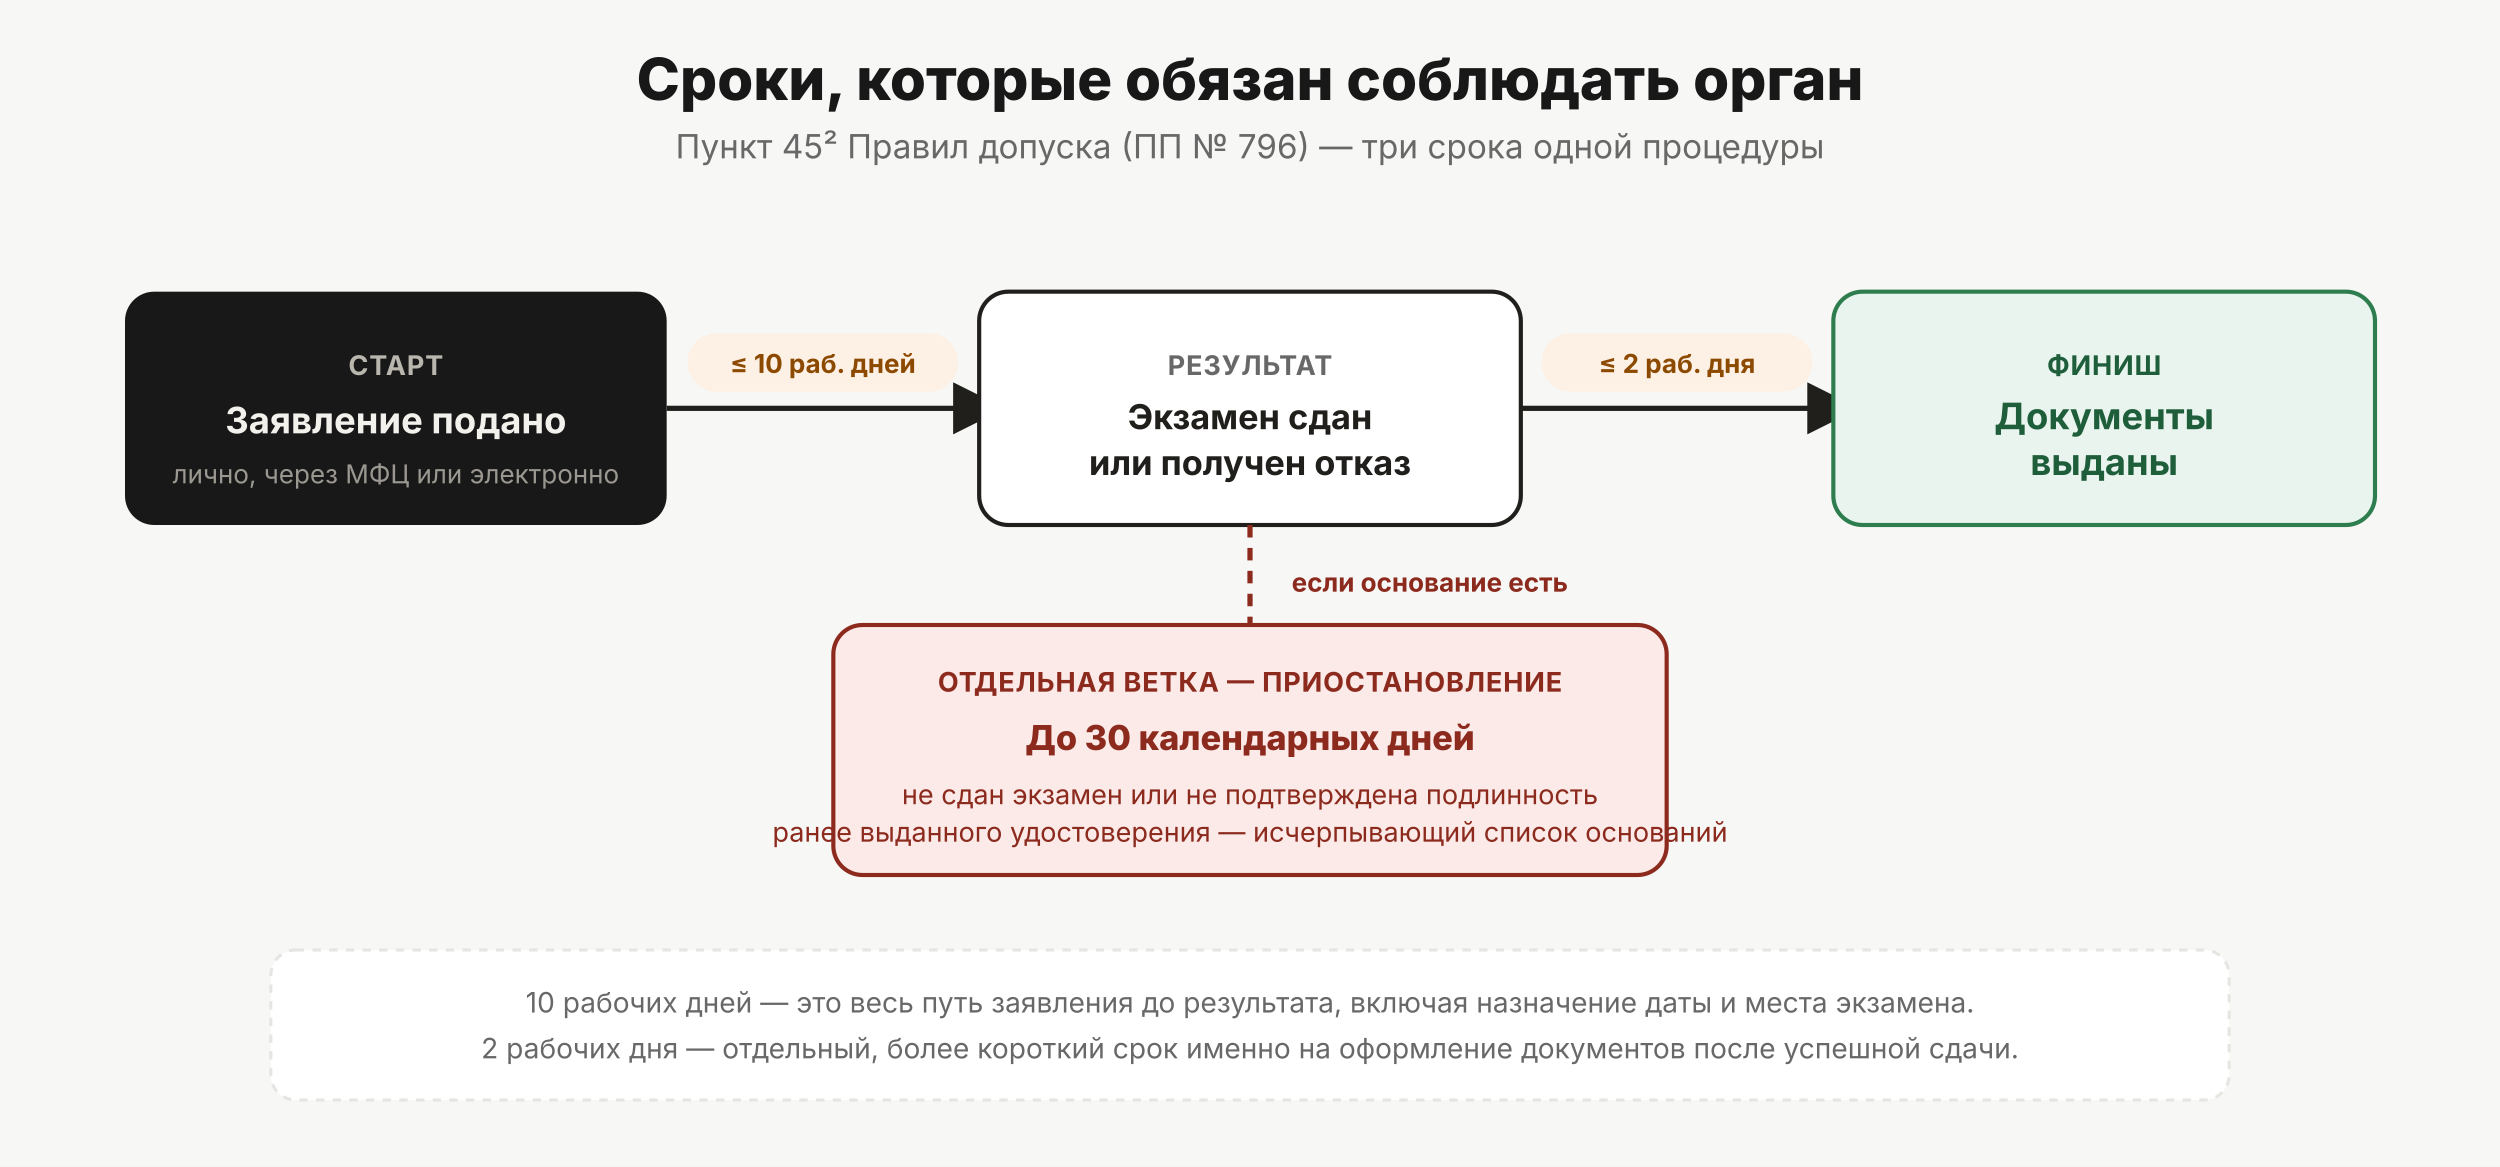
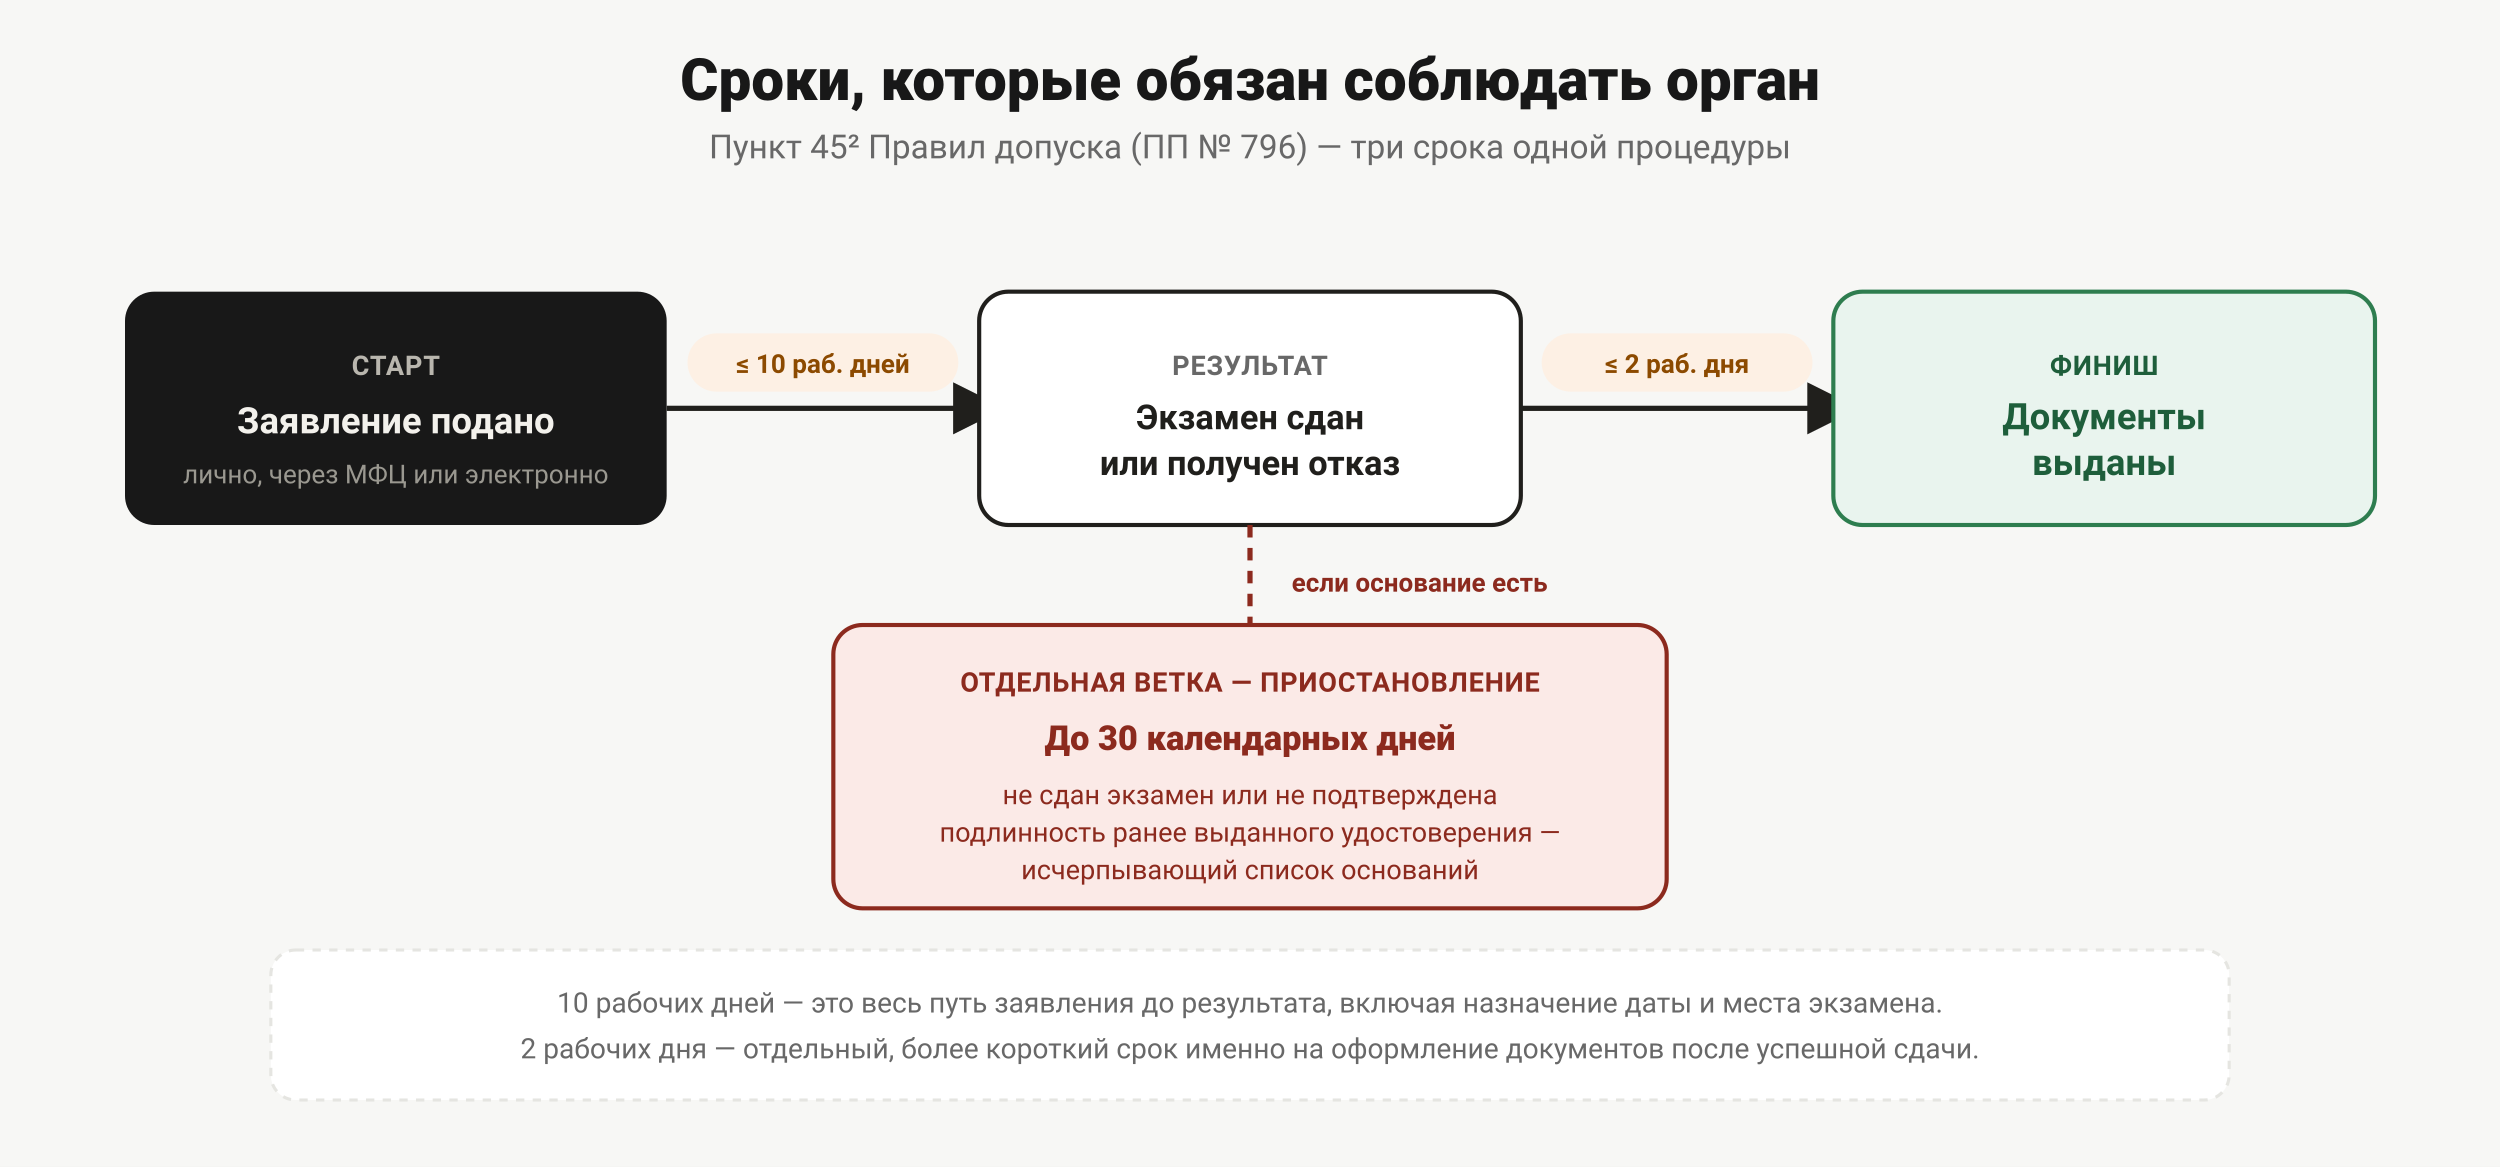
- <svg xmlns="http://www.w3.org/2000/svg" viewBox="0 0 1200 560" font-family="'Manrope', -apple-system, 'Segoe UI', sans-serif" role="img" aria-label="Схема сроков оказания услуги по приёму экзаменов на права тракториста">
+ <svg xmlns="http://www.w3.org/2000/svg" viewBox="0 0 1200 560" font-family="'Manrope', -apple-system, 'Segoe UI', Roboto, Arial, 'Liberation Sans', sans-serif" role="img" aria-label="Схема сроков оказания услуги по приёму экзаменов на права тракториста">
  <rect width="1200" height="560" fill="#F7F7F5" />
  <text x="600" y="48" text-anchor="middle" font-size="28" font-weight="800" fill="#181818">Сроки, которые обязан соблюдать орган</text>
  <text x="600" y="76" text-anchor="middle" font-size="16" fill="#686868">Пункт 45² Правил допуска (ПП № 796) — три срока одной процедуры</text>
  <rect x="60" y="140" width="260" height="112" rx="14" fill="#181818" />
  <text x="190" y="180" text-anchor="middle" font-size="13" font-weight="700" fill="#B9B6AE" letter-spacing="0.4">СТАРТ</text>
  <text x="190" y="208" text-anchor="middle" font-size="17.5" font-weight="700" fill="#F3F1EC">Заявление подано</text>
  <text x="190" y="232" text-anchor="middle" font-size="12.5" fill="#9A9890">лично, через МФЦ или электронно</text>
  <path d="M 320 196 L 470 196" stroke="#201F1C" stroke-width="2.5" marker-end="url(#arrowD2)" />
  <rect x="330" y="160" width="130" height="28" rx="14" fill="#FDF0E4" />
  <text x="395" y="179" text-anchor="middle" font-size="12.5" font-weight="700" fill="#8C4A00">≤ 10 раб. дней</text>
  <rect x="470" y="140" width="260" height="112" rx="14" fill="#FFFFFF" stroke="#201F1C" stroke-width="2" />
  <text x="600" y="180" text-anchor="middle" font-size="13" font-weight="700" fill="#686868" letter-spacing="0.4">РЕЗУЛЬТАТ</text>
  <text x="600" y="206" text-anchor="middle" font-size="16.5" font-weight="700" fill="#201F1C">Экзамен сдан</text>
  <text x="600" y="228" text-anchor="middle" font-size="16.5" font-weight="700" fill="#201F1C">или получен отказ</text>
  <path d="M 730 196 L 880 196" stroke="#201F1C" stroke-width="2.5" marker-end="url(#arrowD2)" />
  <rect x="740" y="160" width="130" height="28" rx="14" fill="#FDF0E4" />
  <text x="805" y="179" text-anchor="middle" font-size="12.5" font-weight="700" fill="#8C4A00">≤ 2 раб. дня</text>
  <rect x="880" y="140" width="260" height="112" rx="14" fill="#E9F4EE" stroke="#2E7D4F" stroke-width="2" />
  <text x="1010" y="180" text-anchor="middle" font-size="13" font-weight="700" fill="#1E5E3B" letter-spacing="0.4">ФИНИШ</text>
  <text x="1010" y="206" text-anchor="middle" font-size="17.5" font-weight="700" fill="#1E5E3B">Документы</text>
  <text x="1010" y="228" text-anchor="middle" font-size="17.5" font-weight="700" fill="#1E5E3B">выданы</text>
  <path d="M 600 252 L 600 300" fill="none" stroke="#8C2A1E" stroke-width="2.5" stroke-dasharray="6 5" />
  <text x="620" y="284" font-size="12.5" font-weight="700" fill="#8C2A1E">если основание есть</text>
-   <rect x="400" y="300" width="400" height="120" rx="14" fill="#FBEAE7" stroke="#8C2A1E" stroke-width="2" />
+   <rect x="400" y="300" width="400" height="136" rx="14" fill="#FBEAE7" stroke="#8C2A1E" stroke-width="2" />
  <text x="600" y="332" text-anchor="middle" font-size="13" font-weight="700" fill="#8C2A1E" letter-spacing="0.4">ОТДЕЛЬНАЯ ВЕТКА — ПРИОСТАНОВЛЕНИЕ</text>
  <text x="600" y="360" text-anchor="middle" font-size="16.5" font-weight="800" fill="#8C2A1E">До 30 календарных дней</text>
-   <text x="600" y="386" text-anchor="middle" font-size="13" fill="#8C2A1E">не сдан экзамен или не подтверждена подлинность</text>
-   <text x="600" y="404" text-anchor="middle" font-size="13" fill="#8C2A1E">ранее выданного удостоверения — исчерпывающий список оснований</text>
+   <text x="600" y="386" text-anchor="middle" font-size="13" fill="#8C2A1E">не сдан экзамен или не подтверждена</text>
+   <text x="600" y="404" text-anchor="middle" font-size="13" fill="#8C2A1E">подлинность ранее выданного удостоверения —</text>
+   <text x="600" y="422" text-anchor="middle" font-size="13" fill="#8C2A1E">исчерпывающий список оснований</text>
  <defs>
    <marker id="arrowD2" markerWidth="10" markerHeight="10" refX="5" refY="5" orient="auto">
      <path d="M0,0 L10,5 L0,10 Z" fill="#201F1C" />
    </marker>
  </defs>
  <rect x="130" y="456" width="940" height="72" rx="12" fill="#FFFFFF" stroke="#E5E5E1" stroke-width="1.5" stroke-dasharray="4 4" />
  <text x="600" y="486" text-anchor="middle" font-size="13.5" fill="#686868">10 рабочих дней — это весь путь заявления до результата, включая назначение даты и места экзамена.</text>
  <text x="600" y="508" text-anchor="middle" font-size="13.5" fill="#686868">2 рабочих дня — отдельный, более короткий срок именно на оформление документов после успешной сдачи.</text>
</svg>
